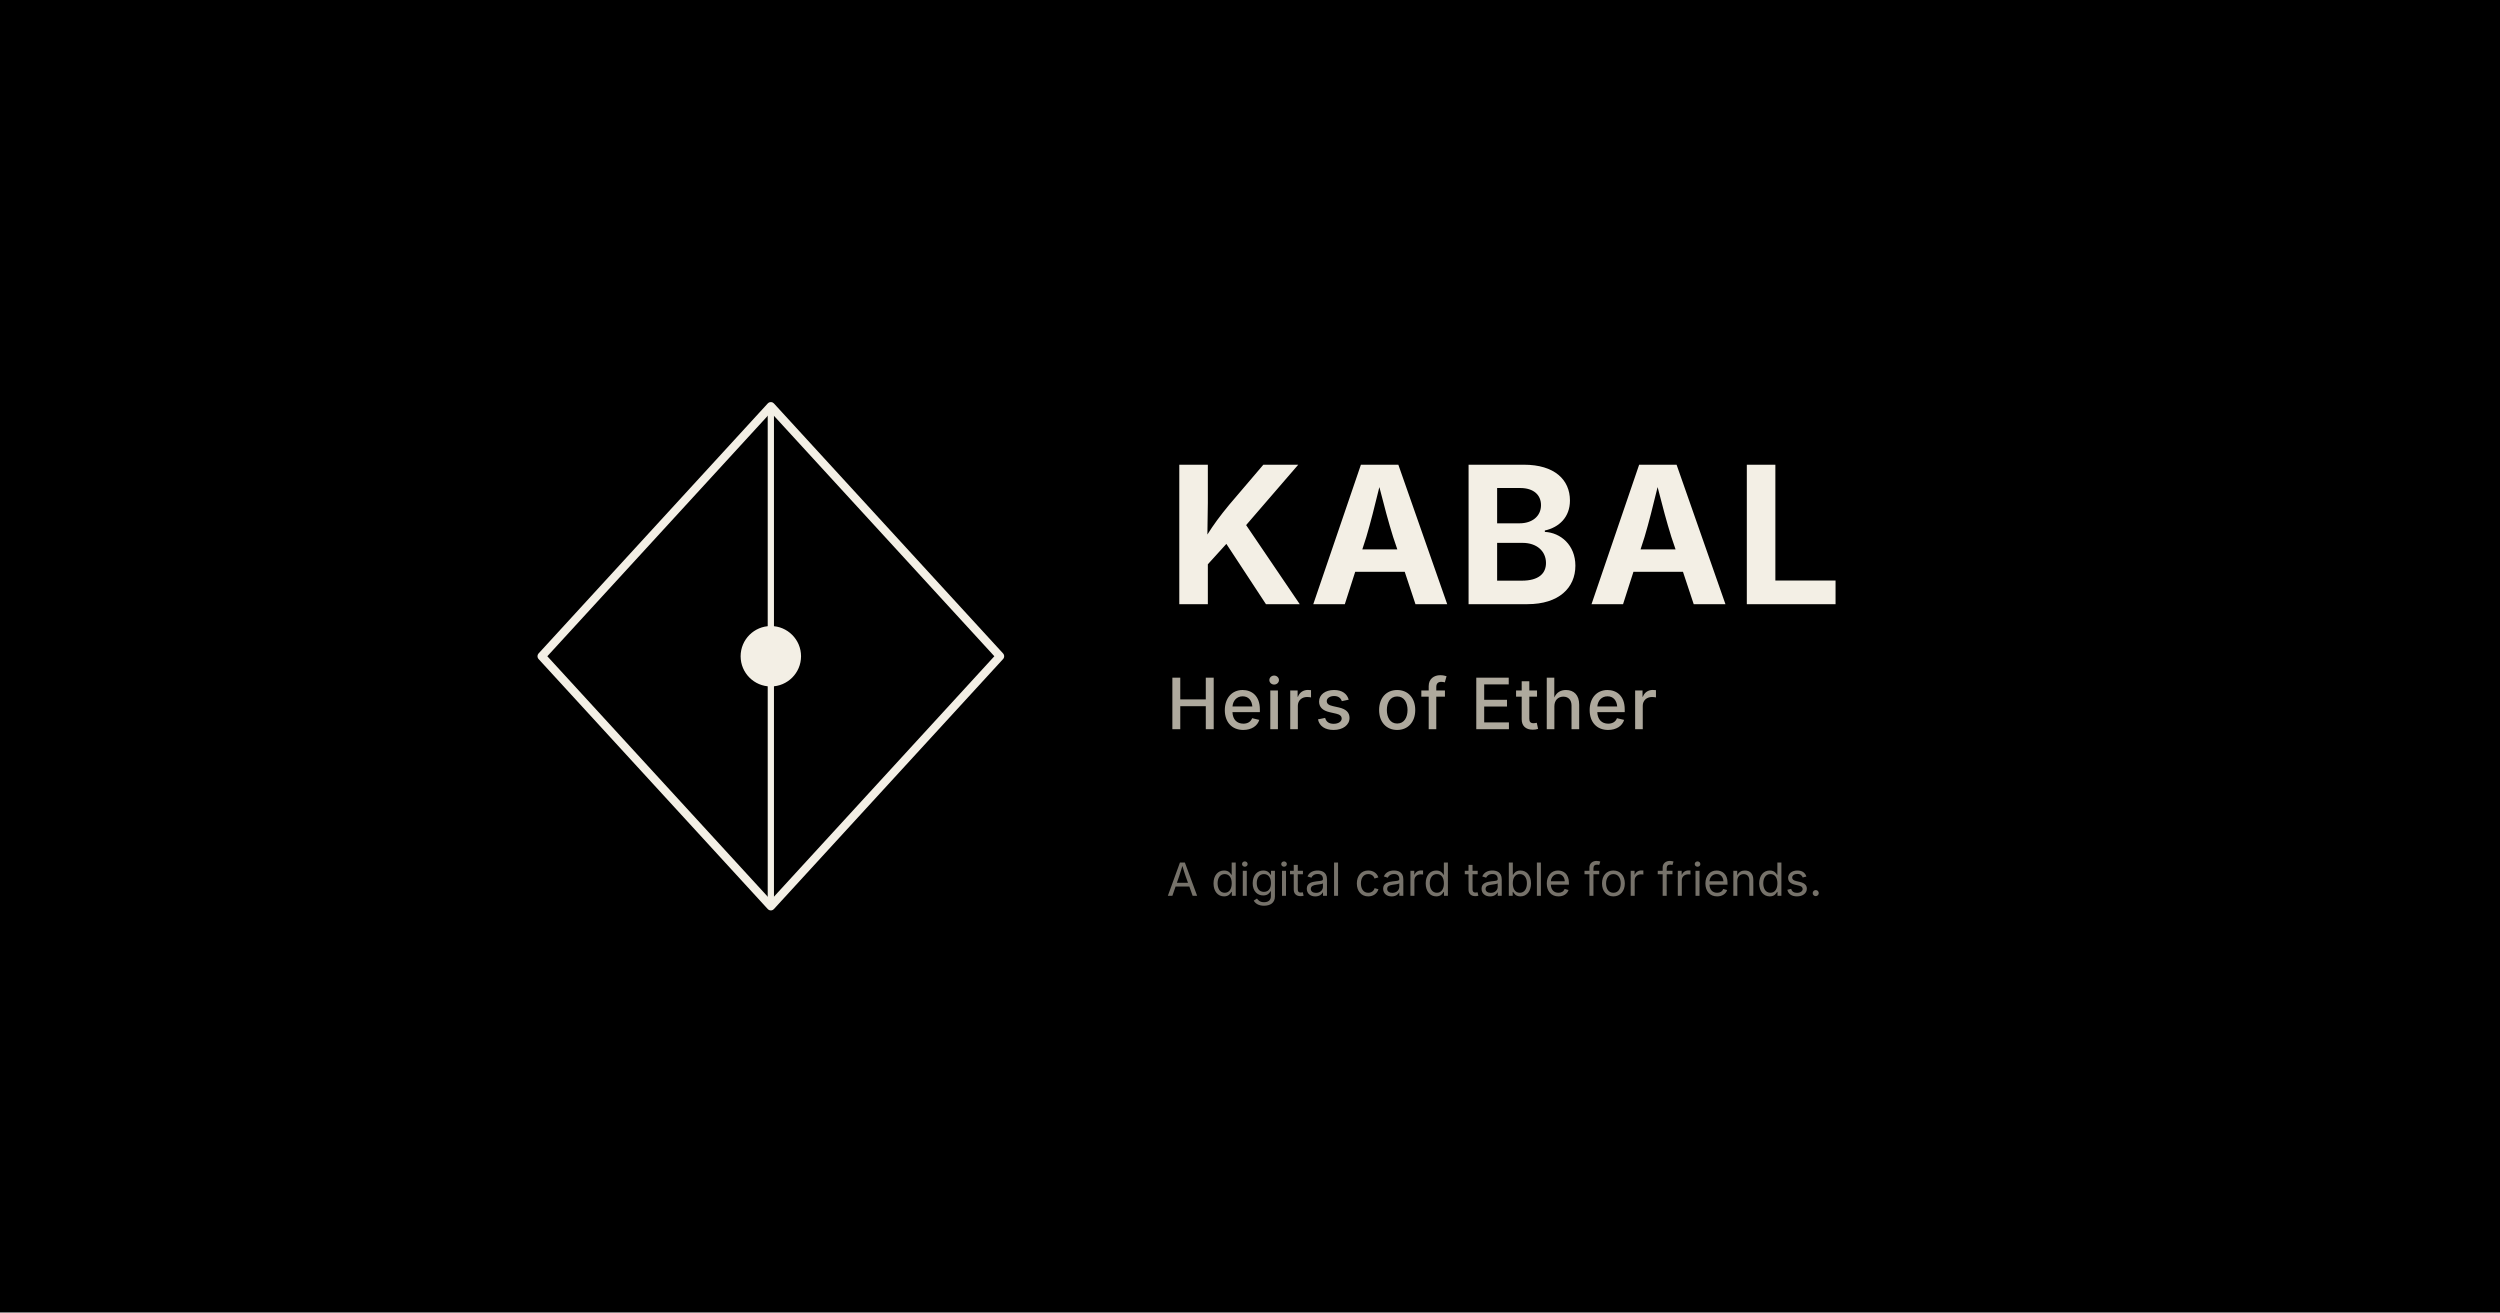
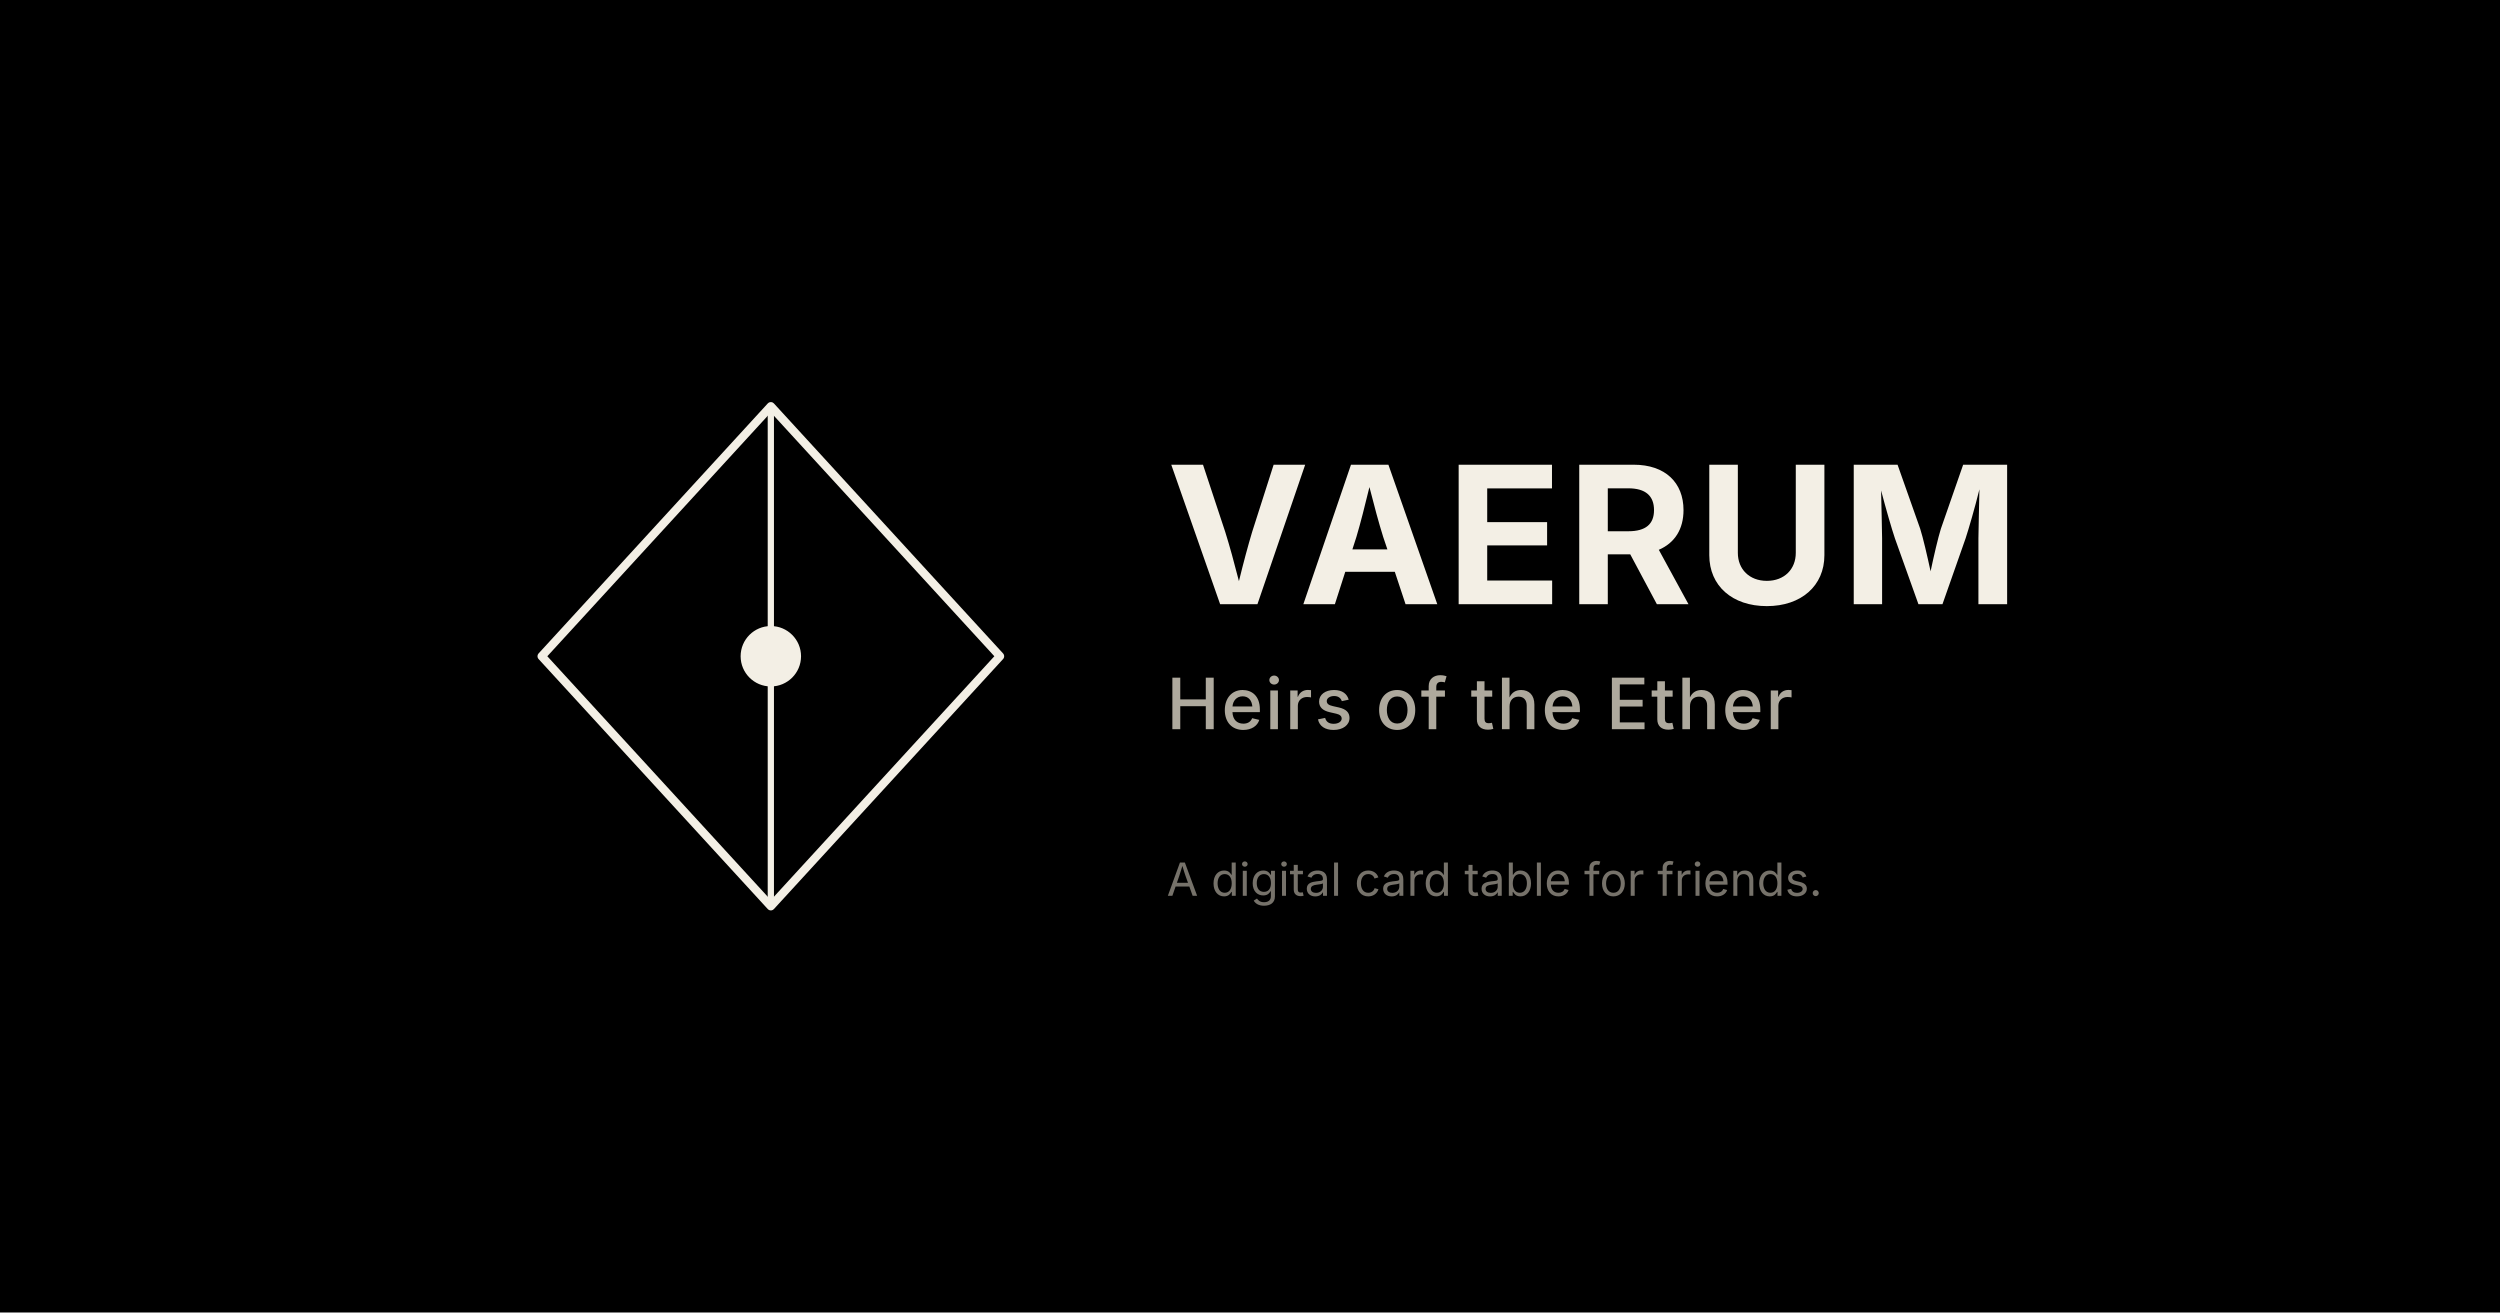
- <svg xmlns="http://www.w3.org/2000/svg" viewBox="0 0 1200 630" role="img" aria-label="KABAL: Heirs of Ether">
+ <svg xmlns="http://www.w3.org/2000/svg" viewBox="0 0 1200 630" role="img" aria-label="Vaerum: Heirs of the Ether">
  <rect width="1200" height="630" fill="#000000" />
  <g transform="translate(220 165)" fill="#f3efe5" stroke="#f3efe5" stroke-linecap="round" stroke-linejoin="round">
    <path d="M150 30 L260 150 L150 270 L40 150 Z" fill="none" stroke-width="4" />
    <path d="M150 30 L150 270" stroke-width="3" />
    <circle cx="150" cy="150" r="14" fill="#f3efe5" />
  </g>
  <g fill="#f3efe5" font-family="Inter, system-ui, sans-serif">
-     <text x="560" y="290" font-size="92" font-weight="700" letter-spacing="2">KABAL</text>
-     <text x="560" y="350" font-size="34" font-weight="500" fill="#aea99d" letter-spacing="1">Heirs of Ether</text>
+     <text x="560" y="290" font-size="92" font-weight="700" letter-spacing="2">VAERUM</text>
+     <text x="560" y="350" font-size="34" font-weight="500" fill="#aea99d" letter-spacing="1">Heirs of the Ether</text>
    <text x="560" y="430" font-size="22" font-weight="400" fill="#76726a" font-family="Inter,sans-serif">A digital card table for friends.</text>
  </g>
</svg>
